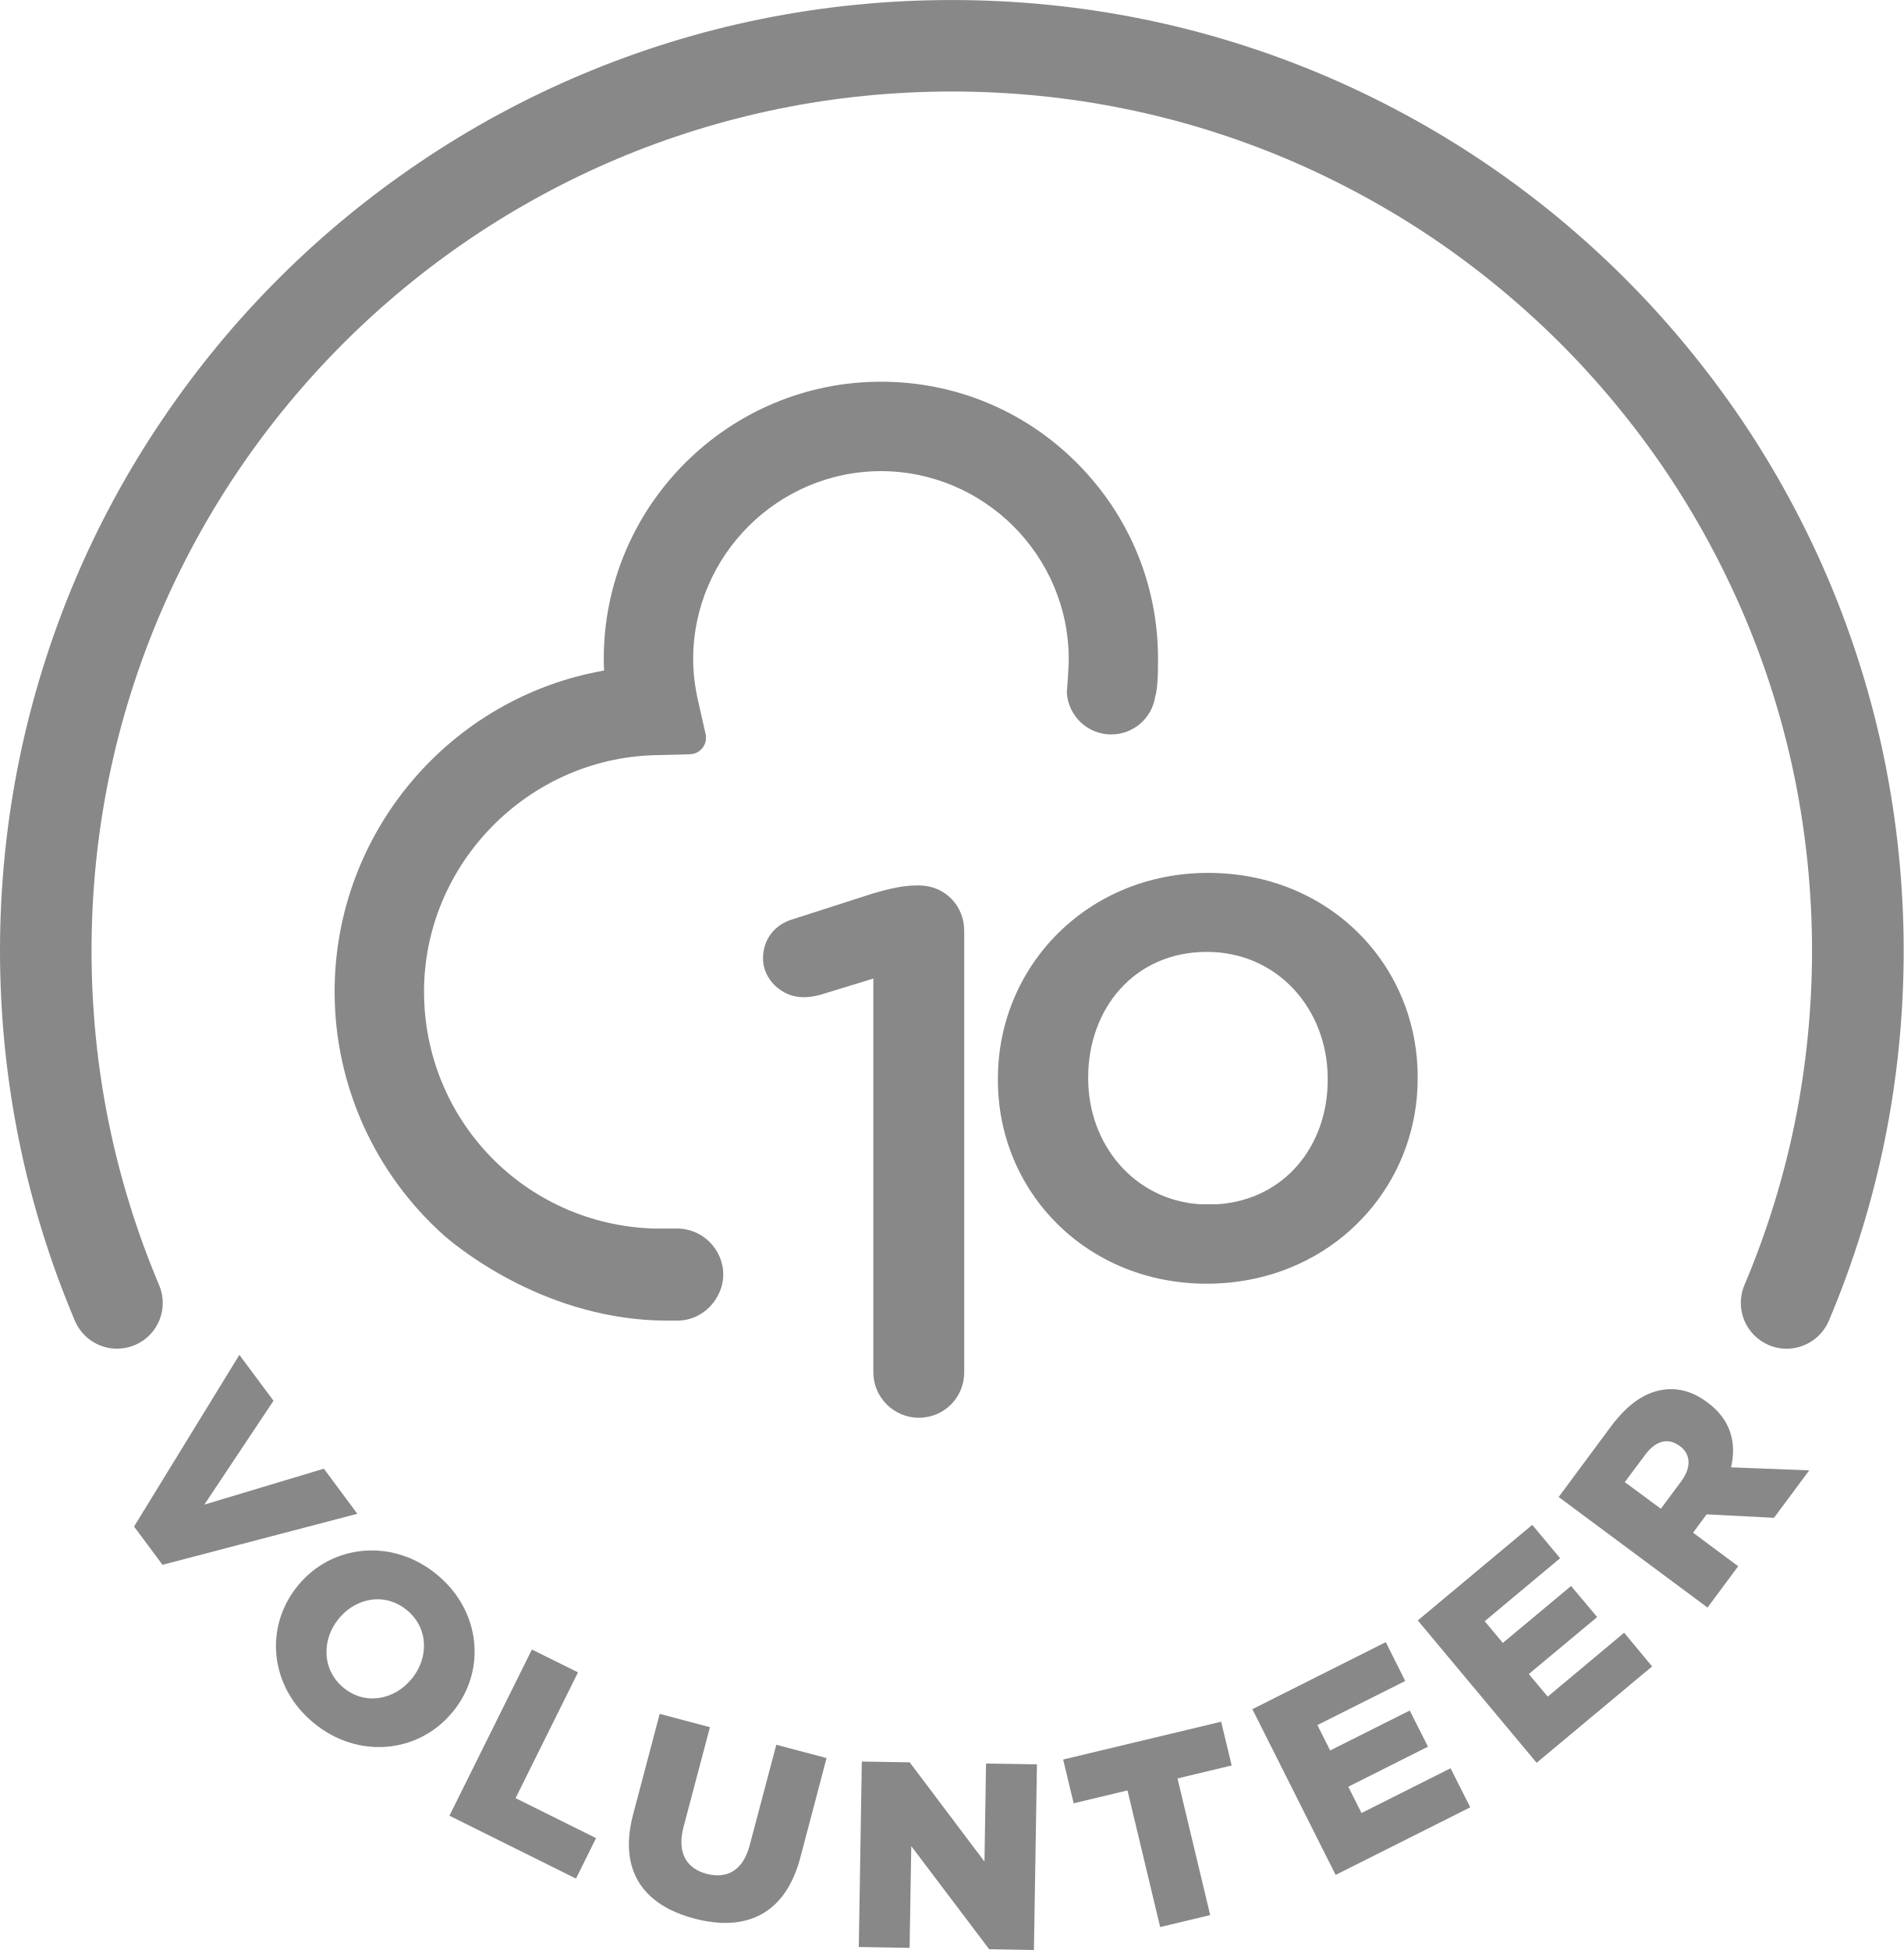
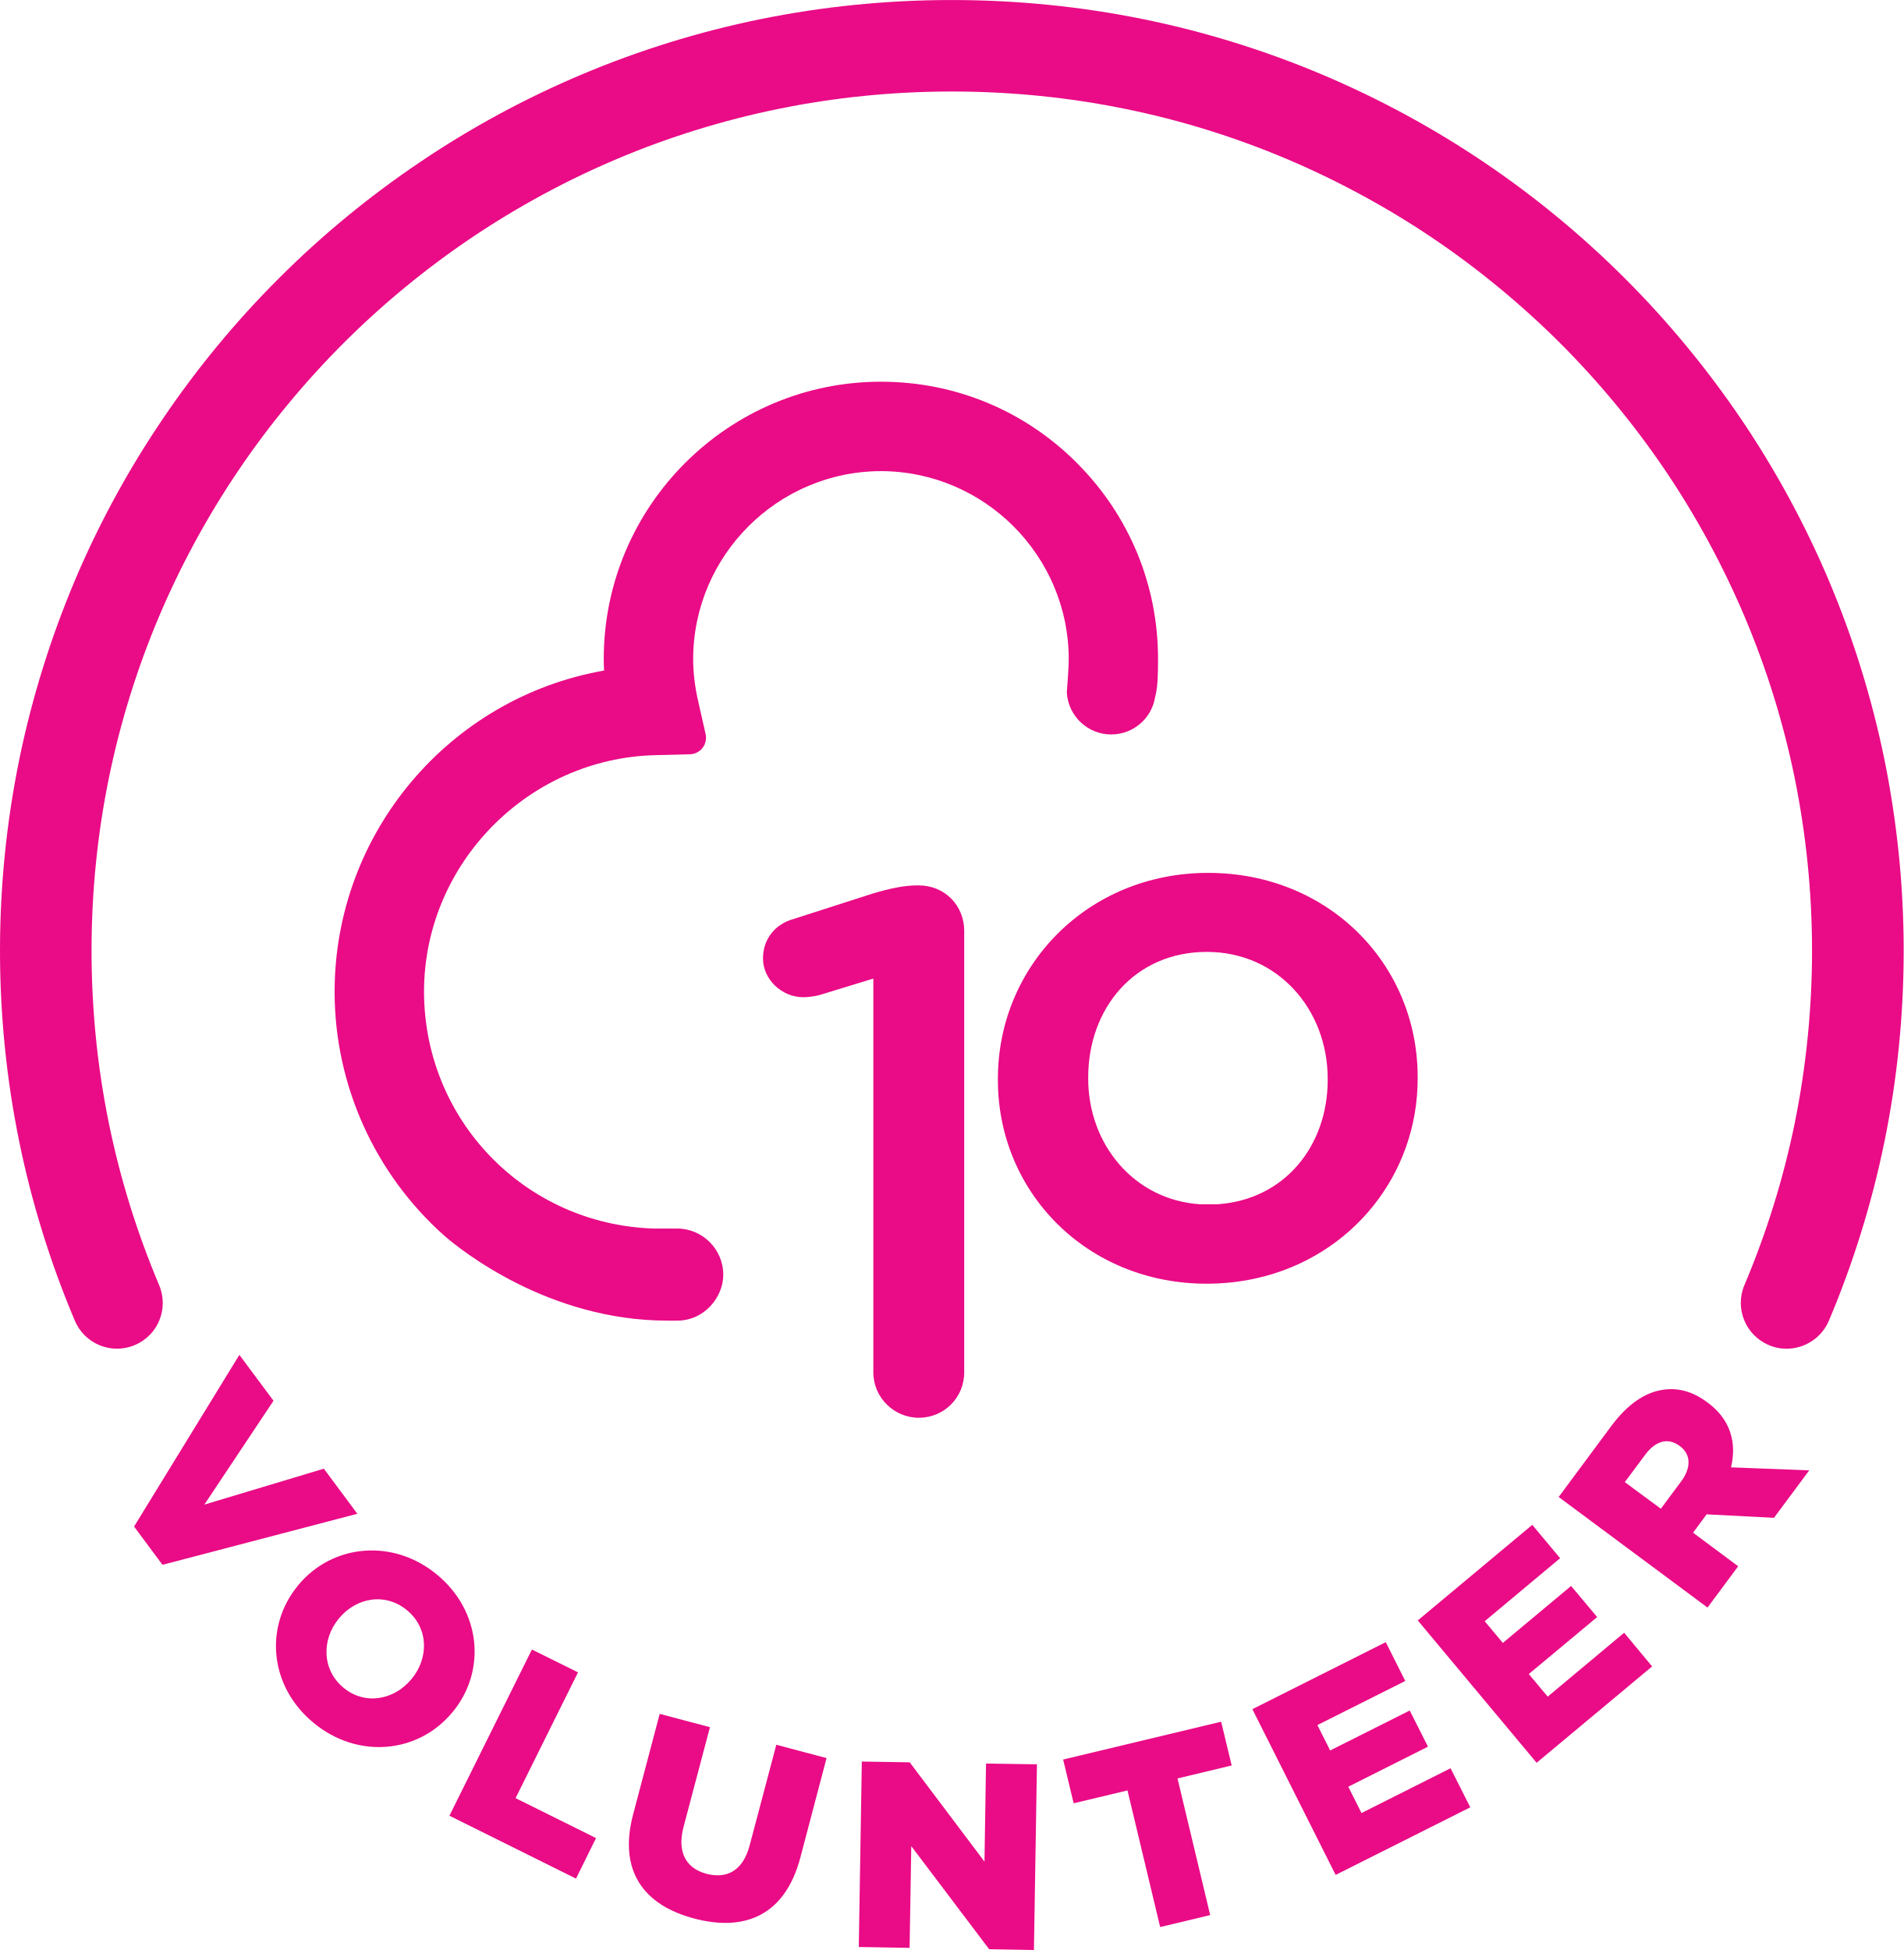
<svg xmlns="http://www.w3.org/2000/svg" version="1.1" viewBox="0 0 170.11 174.25" xml:space="preserve">
-   <style type="text/css"> path,polygon{fill:#888888;} </style>
+   <style type="text/css"> path,polygon{fill:#ea0b86;} </style>
  <g transform="translate(-335.6 -211.23)">
    <polygon points="353.86 345.68 364.54 342.47 367.53 346.5 350.12 351.06 347.58 347.64 356.99 332.3 360.04 336.4" />
    <path d="m362.22 352.92 0.03-0.04c3.03-3.67 8.45-4.21 12.39-0.95 3.95 3.25 4.44 8.61 1.41 12.28l-0.03 0.03c-3.03 3.68-8.44 4.21-12.39 0.95-3.95-3.24-4.44-8.59-1.41-12.27m10.13 8.37 0.03-0.03c1.54-1.86 1.54-4.54-0.42-6.15s-4.55-1.11-6.07 0.74l-0.03 0.04c-1.52 1.84-1.51 4.55 0.44 6.16 1.94 1.59 4.53 1.08 6.05-0.76" />
    <polygon points="381.67 371.91 388.86 375.48 387.07 379.1 375.76 373.48 383.13 358.63 387.25 360.67" />
    <path d="m392.17 373.38 2.38-9 4.49 1.19-2.36 8.91c-0.61 2.31 0.27 3.72 2.05 4.19 1.81 0.48 3.25-0.27 3.85-2.51l2.39-9.02 4.49 1.19-2.34 8.88c-1.36 5.15-4.92 6.66-9.48 5.46-4.54-1.2-6.79-4.27-5.47-9.29" />
    <polygon points="423.57 377.58 423.71 368.82 428.26 368.89 427.99 385.48 423.99 385.41 417.03 376.2 416.88 385.29 412.34 385.21 412.61 368.64 416.89 368.71" />
    <polygon points="430.6 368.46 444.72 365.08 445.66 368.99 440.82 370.15 443.74 382.36 439.27 383.43 436.35 371.22 431.54 372.37" />
    <polygon points="461.17 361.44 453.32 365.38 454.46 367.65 461.57 364.08 463.2 367.31 456.08 370.89 457.26 373.24 465.22 369.24 466.98 372.73 454.95 378.77 447.51 363.96 459.43 357.97" />
    <polygon points="475.01 350.47 468.27 356.1 469.89 358.04 475.99 352.95 478.32 355.73 472.21 360.82 473.9 362.84 480.73 357.13 483.23 360.14 472.91 368.75 462.29 356.03 472.52 347.49" />
    <path d="m474.88 345 4.67-6.3c1.51-2.04 3.08-3.05 4.64-3.28 1.36-0.2 2.66 0.14 3.97 1.12l0.04 0.03c2.06 1.52 2.6 3.61 2.08 5.78l6.99 0.27-3.15 4.24-6.02-0.31-1.21 1.64 4.03 3-2.74 3.69zm10.95-1.4c0.92-1.24 0.86-2.43-0.12-3.15l-0.03-0.02c-1.07-0.79-2.18-0.41-3.08 0.81l-1.81 2.43 3.22 2.38z" />
    <path d="m495.24 331.75c-0.53 0-1.07-0.1-1.59-0.33-2.08-0.88-3.05-3.28-2.17-5.36 1.96-4.63 3.47-9.48 4.48-14.4 1.03-5.06 1.56-10.27 1.56-15.48s-0.53-10.42-1.56-15.48c-1.01-4.93-2.52-9.78-4.48-14.4-1.93-4.55-4.31-8.94-7.08-13.04-2.75-4.06-5.91-7.89-9.39-11.37-3.48-3.47-7.31-6.63-11.38-9.38-4.11-2.77-8.51-5.15-13.06-7.08-4.64-1.96-9.49-3.47-14.42-4.47-10.12-2.07-20.86-2.07-30.99 0-4.93 1.01-9.79 2.51-14.42 4.47-4.55 1.92-8.95 4.31-13.06 7.08-4.07 2.75-7.9 5.9-11.38 9.38s-6.64 7.3-9.39 11.37c-2.78 4.11-5.16 8.49-7.09 13.04-1.96 4.63-3.47 9.48-4.48 14.4-1.04 5.06-1.56 10.27-1.56 15.48s0.52 10.42 1.56 15.48c1.01 4.93 2.52 9.77 4.48 14.41 0.88 2.08-0.09 4.48-2.17 5.35-2.08 0.89-4.48-0.09-5.36-2.17-2.17-5.12-3.84-10.49-4.96-15.95-1.15-5.6-1.73-11.36-1.73-17.12s0.58-11.52 1.73-17.12c1.12-5.45 2.79-10.82 4.96-15.96 2.13-5.04 4.77-9.89 7.85-14.43 3.04-4.5 6.53-8.73 10.38-12.57 3.85-3.85 8.08-7.33 12.59-10.37 4.54-3.07 9.41-5.71 14.44-7.83 5.13-2.17 10.51-3.84 15.97-4.95 11.2-2.29 23.06-2.29 34.27 0 5.46 1.11 10.83 2.78 15.97 4.95 5.04 2.13 9.9 4.76 14.45 7.83 4.51 3.04 8.74 6.53 12.58 10.37 3.85 3.84 7.34 8.08 10.39 12.57 3.07 4.54 5.71 9.4 7.84 14.43 2.17 5.13 3.84 10.5 4.96 15.96 1.14 5.6 1.73 11.36 1.73 17.12s-0.58 11.52-1.73 17.12c-1.12 5.46-2.79 10.83-4.96 15.96-0.67 1.56-2.19 2.49-3.78 2.49" />
    <path d="m414.33 253.33c9.23 0.02 16.75 7.55 16.77 16.77 0 0.92-0.16 2.79-0.16 2.81-0.01 0.07-0.01 0.15-0.01 0.22 0.13 2.09 1.87 3.73 3.96 3.73 1.97 0 3.63-1.43 3.93-3.35 0.21-0.71 0.26-1.81 0.26-3.41 0-6.6-2.57-12.8-7.23-17.48-4.67-4.69-10.89-7.28-17.53-7.28-13.65 0-24.76 11.11-24.77 24.76 0 0.35 0.01 0.7 0.03 1.05-13.82 2.42-24.08 14.52-24.08 28.7 0 8.31 3.57 16.25 9.8 21.8 1.46 1.27 9.3 7.59 19.94 7.59h0.86c2.47 0 4.13-2.12 4.13-4.1 0-2.28-1.86-4.13-4.13-4.13h-2.13c-11.47-0.39-20.46-9.69-20.48-21.16 0-11.4 9.28-20.88 20.69-21.14l3.07-0.08c0.44-0.01 0.86-0.22 1.13-0.57s0.37-0.8 0.27-1.24l-0.68-3.01c-0.29-1.27-0.43-2.52-0.43-3.72 0.03-9.22 7.56-16.75 16.79-16.76" />
    <path d="m413.65 298.67-4.8 1.47c-0.47 0.13-1.07 0.2-1.47 0.2-1.93 0-3.6-1.6-3.6-3.46 0-1.73 1.07-3.07 2.73-3.53l7.06-2.27c1.6-0.47 2.8-0.73 4-0.73h0.13c2.33 0 4.06 1.8 4.06 4.06v39.45c0 2.26-1.8 4.06-4.06 4.06-2.2 0-4.06-1.8-4.06-4.06v-35.19z" />
    <path d="m443.56 289.23c-10.79 0-18.79 8.33-18.79 18.39v0.13c0 10 7.93 18.19 18.66 18.19 1.55 0 3.04-0.17 4.46-0.49 8.52-1.92 14.39-9.27 14.39-17.83v-0.13c0.01-10.07-7.93-18.26-18.72-18.26m-0.76 29.61c-5.86-0.4-9.96-5.35-9.96-11.22v-0.13c0-6.13 4.13-11.2 10.6-11.2 6.33 0 10.8 5.13 10.8 11.33v0.13c0 5.8-3.79 10.68-9.84 11.09z" />
  </g>
</svg>
